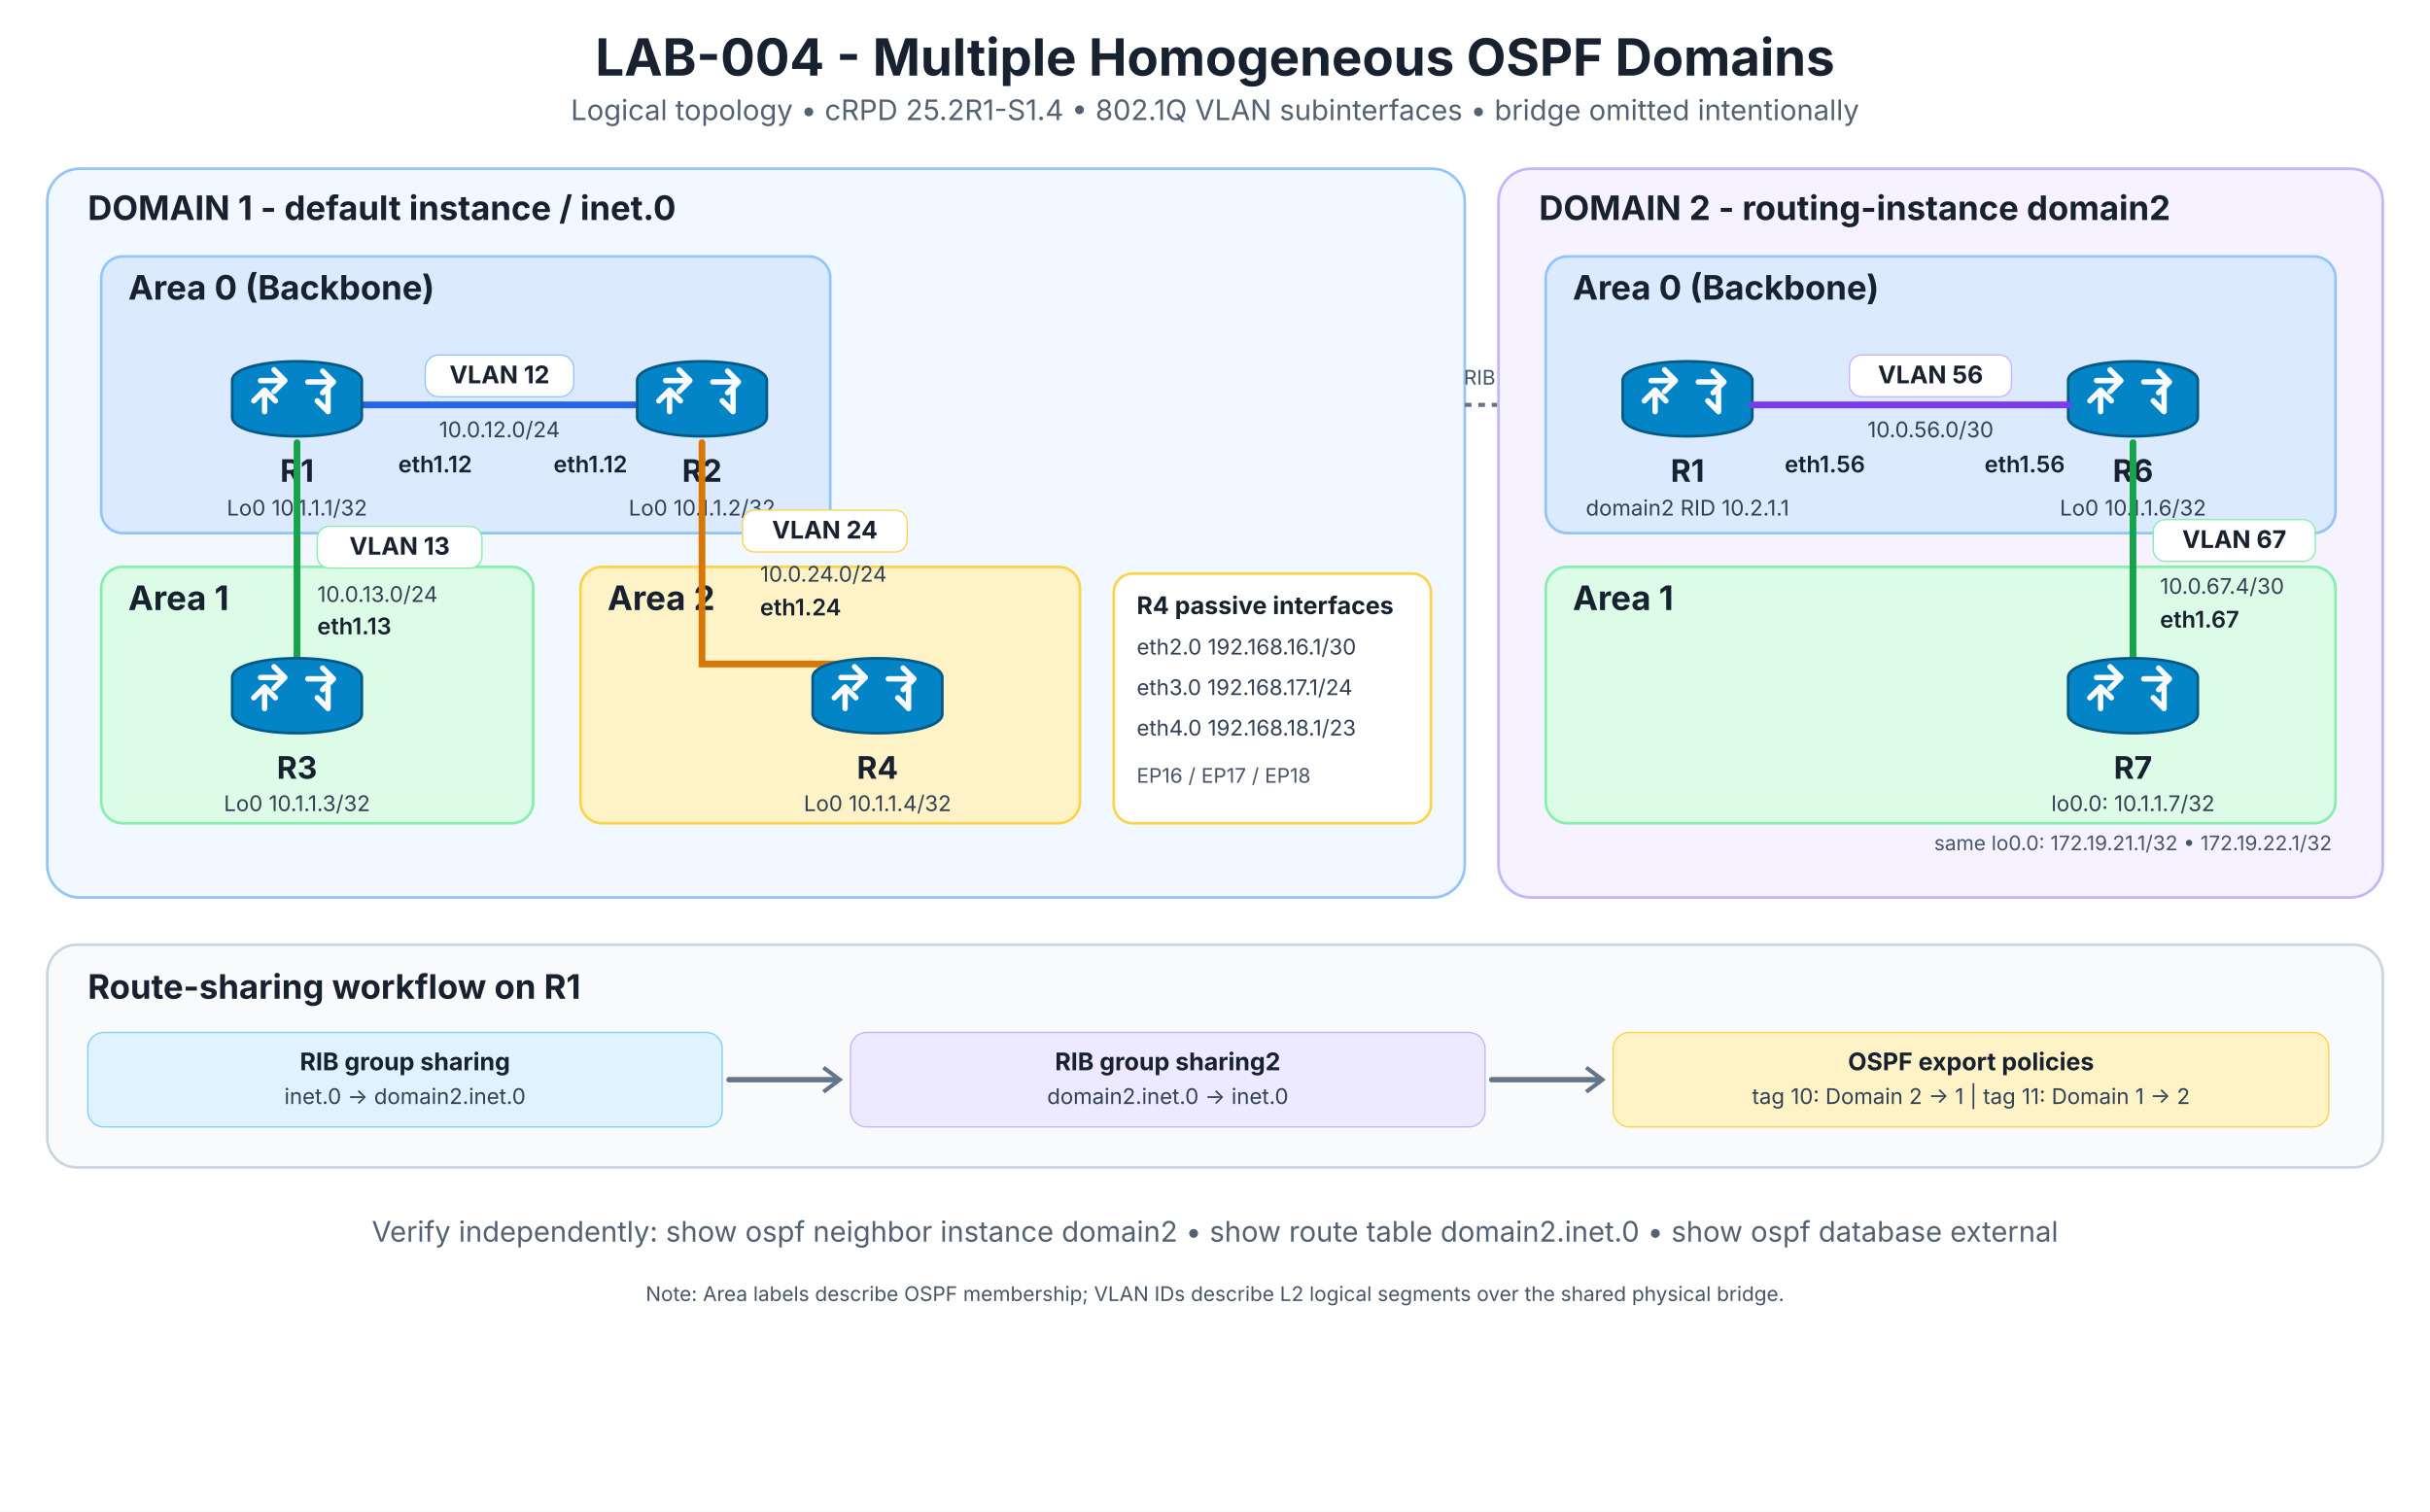
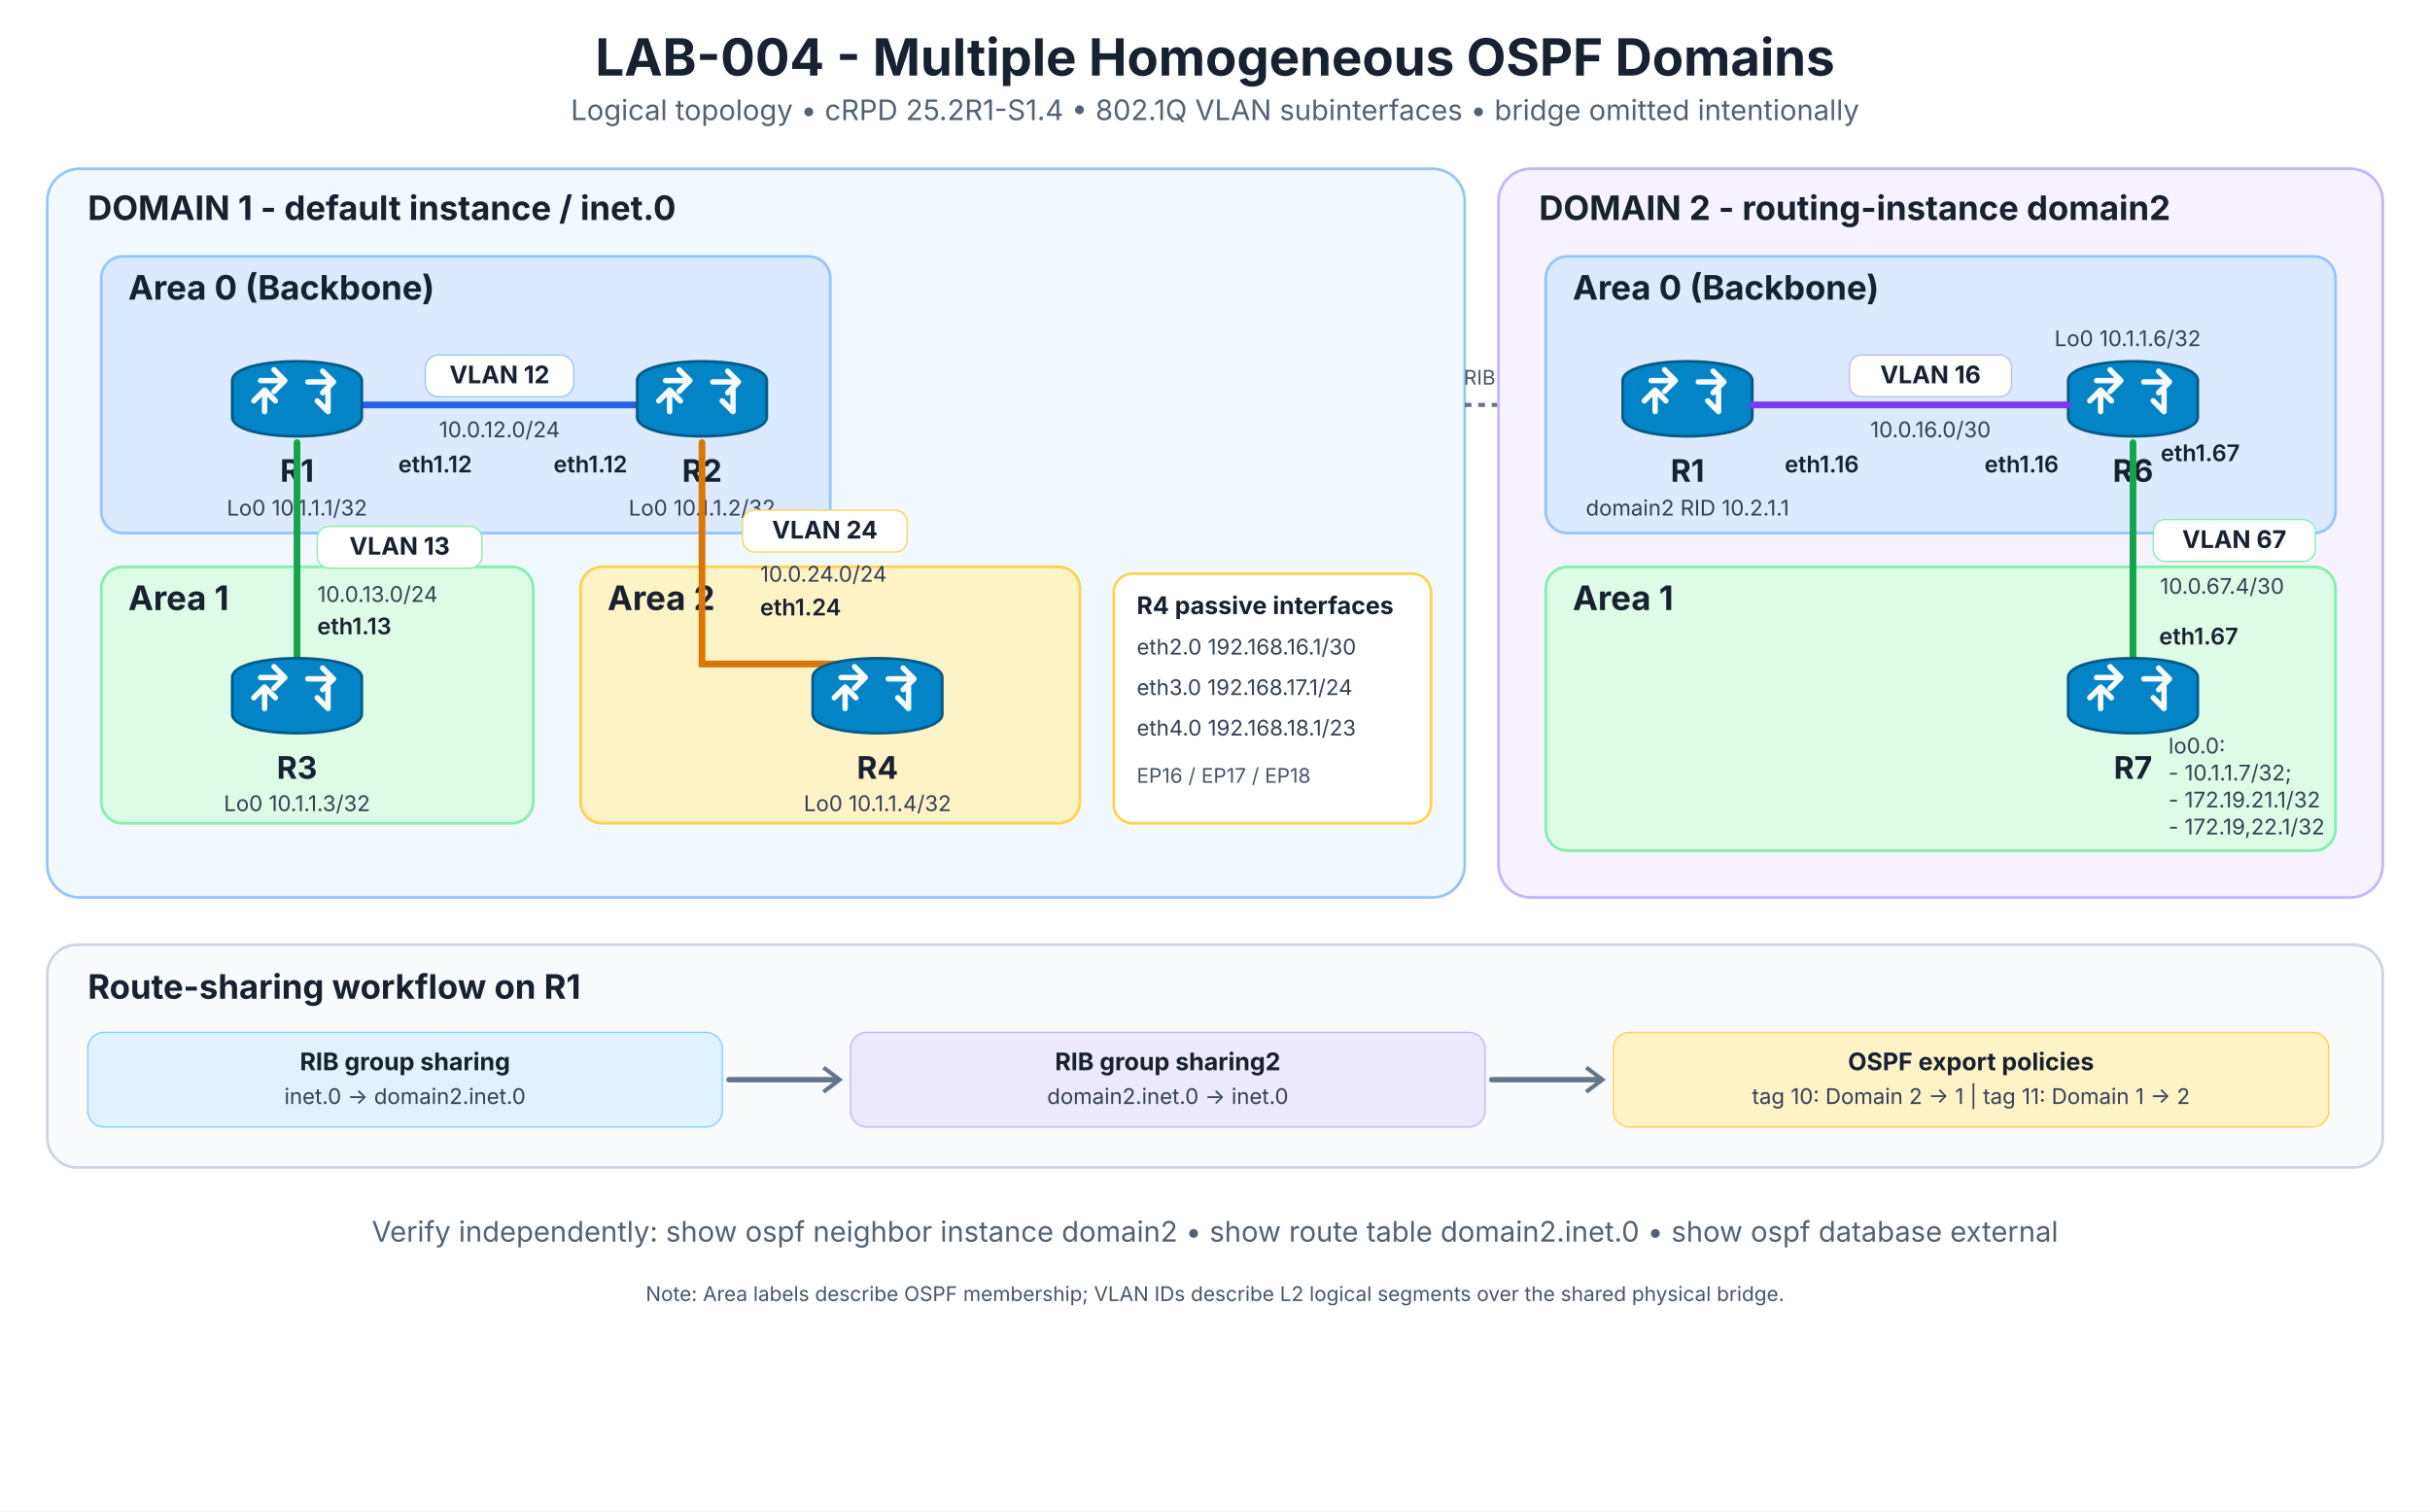
- <svg xmlns="http://www.w3.org/2000/svg" width="1800" height="1120" viewBox="0 0 1800 1120">
-   <defs>
-     <style>
+ <svg xmlns="http://www.w3.org/2000/svg" width="1800" height="1120" viewBox="0 0 1800 1120" version="1.1" id="svg59">
+   <defs id="defs3">
+     <style id="style1">
 text{font-family:Inter,Arial,sans-serif;fill:#17212f} .title{font-size:38px;font-weight:700}.subtitle{font-size:21px;fill:#536273}
 .areaTitle{font-size:25px;font-weight:700}.areaSub{font-size:17px;fill:#465568}.rt{font-size:23px;font-weight:700}.desc{font-size:17px;fill:#425166}.if{font-size:17px;font-weight:600}.ip{font-size:16px;fill:#334155}.vlan{font-size:18px;font-weight:700}.tiny{font-size:15px;fill:#475569}
 .edge{fill:none;stroke-width:5;stroke-linecap:round}.edge2{fill:none;stroke-width:4;stroke-linecap:round}
 </style>
    <g id="router">
-       <ellipse cx="0" cy="9" rx="48" ry="13" fill="#075985" />
-       <path d="M-48,9 L-48,-18 C-48,-37 48,-37 48,-18 L48,9 C48,28 -48,28 -48,9Z" fill="#0284c7" stroke="#075985" stroke-width="2" />
-       <path d="M-27,-18 l18,0 -8,-8 M-9,-18 l-8,8 M8,-17 l19,0 -8,-8 M27,-17 l-8,8 M-24,5 l0,-16 -8,8 M-24,-11 l8,8 M23,-11 l0,16 -8,-8 M23,5 l-8,-8" fill="none" stroke="#f8fafc" stroke-width="4" stroke-linecap="round" stroke-linejoin="round" />
+       <ellipse cx="0" cy="9" rx="48" ry="13" fill="#075985" id="ellipse1" />
+       <path d="M-48,9 L-48,-18 C-48,-37 48,-37 48,-18 L48,9 C48,28 -48,28 -48,9Z" fill="#0284c7" stroke="#075985" stroke-width="2" id="path1" />
+       <path d="M-27,-18 l18,0 -8,-8 M-9,-18 l-8,8 M8,-17 l19,0 -8,-8 M27,-17 l-8,8 M-24,5 l0,-16 -8,8 M-24,-11 l8,8 M23,-11 l0,16 -8,-8 M23,5 l-8,-8" fill="none" stroke="#f8fafc" stroke-width="4" stroke-linecap="round" stroke-linejoin="round" id="path2" />
    </g>
    <g id="pc">
-       <rect x="-28" y="-22" width="56" height="40" rx="5" fill="#e2e8f0" stroke="#475569" stroke-width="3" />
-       <rect x="-21" y="-15" width="42" height="26" fill="#f8fafc" stroke="#94a3b8" />
-       <path d="M0 18 v9 M-12 28 h24" stroke="#475569" stroke-width="4" stroke-linecap="round" />
+       <rect x="-28" y="-22" width="56" height="40" rx="5" fill="#e2e8f0" stroke="#475569" stroke-width="3" id="rect2" />
+       <rect x="-21" y="-15" width="42" height="26" fill="#f8fafc" stroke="#94a3b8" id="rect3" />
+       <path d="M0 18 v9 M-12 28 h24" stroke="#475569" stroke-width="4" stroke-linecap="round" id="path3" />
    </g>
  </defs>
-   <rect width="1800" height="1120" fill="#ffffff" />
-   <text x="900" y="56" text-anchor="middle" class="title">LAB-004 - Multiple Homogeneous OSPF Domains</text>
-   <text x="900" y="89" text-anchor="middle" class="subtitle">Logical topology • cRPD 25.2R1-S1.4 • 802.1Q VLAN subinterfaces • bridge omitted intentionally</text>
-   <rect x="35" y="125" width="1050" height="540" rx="24" fill="#f2f8ff" stroke="#93c5fd" stroke-width="2" />
-   <text x="65" y="163" class="areaTitle" fill="#1d4ed8">DOMAIN 1 - default instance / inet.0</text>
-   <rect x="75" y="190" width="540" height="205" rx="16" fill="#dbeafe" stroke="#93c5fd" stroke-width="2" />
-   <text x="95" y="222" class="areaTitle" fill="#1d4ed8">Area 0 (Backbone)</text>
-   <rect x="75" y="420" width="320" height="190" rx="16" fill="#dcfce7" stroke="#86efac" stroke-width="2" />
-   <text x="95" y="452" class="areaTitle" fill="#166534">Area 1</text>
-   <rect x="430" y="420" width="370" height="190" rx="16" fill="#fef3c7" stroke="#fcd34d" stroke-width="2" />
-   <text x="450" y="452" class="areaTitle" fill="#92400e">Area 2</text>
-   <rect x="1110" y="125" width="655" height="540" rx="24" fill="#f7f2ff" stroke="#c4b5fd" stroke-width="2" />
-   <text x="1140" y="163" class="areaTitle" fill="#6d28d9">DOMAIN 2 - routing-instance domain2</text>
-   <rect x="1145" y="190" width="585" height="205" rx="16" fill="#dbeafe" stroke="#93c5fd" stroke-width="2" />
-   <text x="1165" y="222" class="areaTitle" fill="#1d4ed8">Area 0 (Backbone)</text>
-   <rect x="1145" y="420" width="585" height="190" rx="16" fill="#dcfce7" stroke="#86efac" stroke-width="2" />
-   <text x="1165" y="452" class="areaTitle" fill="#166534">Area 1</text>
-   <path d="M268 300 H472" class="edge" stroke="#2563eb" />
-   <rect x="315" y="263" width="110" height="31" rx="10" fill="#ffffff" stroke="#93c5fd" />
-   <text x="370" y="284" text-anchor="middle" class="vlan" fill="#1d4ed8">VLAN 12</text>
-   <text x="370" y="324" text-anchor="middle" class="ip">10.0.12.0/24</text>
-   <text x="295" y="350" class="if">eth1.12</text>
-   <text x="410" y="350" class="if">eth1.12</text>
-   <use href="#router" x="220" y="300" />
-   <text x="220" y="357" text-anchor="middle" class="rt">R1</text>
-   <text x="220" y="382" text-anchor="middle" class="ip">Lo0 10.1.1.1/32</text>
-   <use href="#router" x="520" y="300" />
-   <text x="520" y="357" text-anchor="middle" class="rt">R2</text>
-   <text x="520" y="382" text-anchor="middle" class="ip">Lo0 10.1.1.2/32</text>
-   <path d="M220 328 V492" class="edge" stroke="#16a34a" />
-   <rect x="235" y="390" width="122" height="31" rx="9" fill="#fff" stroke="#86efac" />
-   <text x="296" y="411" text-anchor="middle" class="vlan" fill="#166534">VLAN 13</text>
-   <text x="235" y="446" class="ip">10.0.13.0/24</text>
-   <text x="235" y="470" class="if">eth1.13</text>
-   <use href="#router" x="220" y="520" />
-   <text x="220" y="577" text-anchor="middle" class="rt">R3</text>
-   <text x="220" y="601" text-anchor="middle" class="ip">Lo0 10.1.1.3/32</text>
-   <path d="M520 328 V492 H650" class="edge" stroke="#d97706" />
-   <rect x="550" y="378" width="122" height="31" rx="9" fill="#fff" stroke="#fcd34d" />
-   <text x="611" y="399" text-anchor="middle" class="vlan" fill="#92400e">VLAN 24</text>
-   <text x="563" y="431" class="ip">10.0.24.0/24</text>
-   <text x="563" y="456" class="if">eth1.24</text>
-   <use href="#router" x="650" y="520" />
-   <text x="650" y="577" text-anchor="middle" class="rt">R4</text>
-   <text x="650" y="601" text-anchor="middle" class="ip">Lo0 10.1.1.4/32</text>
-   <rect x="825" y="425" width="235" height="185" rx="14" fill="#fff" stroke="#fcd34d" stroke-width="2" />
-   <text x="842" y="455" class="vlan" fill="#92400e">R4 passive interfaces</text>
-   <text x="842" y="485" class="ip">eth2.0  192.168.16.1/30</text>
-   <text x="842" y="515" class="ip">eth3.0  192.168.17.1/24</text>
-   <text x="842" y="545" class="ip">eth4.0  192.168.18.1/23</text>
-   <text x="842" y="580" class="tiny">EP16 / EP17 / EP18</text>
-   <use href="#router" x="1250" y="300" />
-   <text x="1250" y="357" text-anchor="middle" class="rt">R1</text>
-   <text x="1250" y="382" text-anchor="middle" class="ip">domain2 RID 10.2.1.1</text>
-   <use href="#router" x="1580" y="300" />
-   <text x="1580" y="357" text-anchor="middle" class="rt">R6</text>
-   <text x="1580" y="382" text-anchor="middle" class="ip">Lo0 10.1.1.6/32</text>
-   <path d="M1298 300 H1532" class="edge" stroke="#7c3aed" />
-   <rect x="1370" y="263" width="120" height="31" rx="9" fill="#fff" stroke="#c4b5fd" />
-   <text x="1430" y="284" text-anchor="middle" class="vlan" fill="#6d28d9">VLAN 56</text>
-   <text x="1430" y="324" text-anchor="middle" class="ip">10.0.56.0/30</text>
-   <text x="1322" y="350" class="if">eth1.56</text>
-   <text x="1470" y="350" class="if">eth1.56</text>
-   <path d="M1580 328 V492" class="edge" stroke="#16a34a" />
-   <rect x="1595" y="385" width="120" height="31" rx="9" fill="#fff" stroke="#86efac" />
-   <text x="1655" y="406" text-anchor="middle" class="vlan" fill="#166534">VLAN 67</text>
-   <text x="1600" y="440" class="ip">10.0.67.4/30</text>
-   <text x="1600" y="465" class="if">eth1.67</text>
-   <use href="#router" x="1580" y="520" />
-   <text x="1580" y="577" text-anchor="middle" class="rt">R7</text>
-   <text x="1580" y="601" text-anchor="middle" class="ip">lo0.0: 10.1.1.7/32</text>
-   <text x="1580" y="630" text-anchor="middle" class="tiny">same lo0.0: 172.19.21.1/32 • 172.19.22.1/32</text>
-   <path d="M1085 300 H1109" stroke="#64748b" stroke-width="3" stroke-dasharray="5 5" />
-   <text x="1096" y="285" text-anchor="middle" class="tiny">RIB</text>
-   <rect x="35" y="700" width="1730" height="165" rx="22" fill="#f8fafc" stroke="#cbd5e1" stroke-width="2" />
-   <text x="65" y="740" class="areaTitle">Route-sharing workflow on R1</text>
-   <rect x="65" y="765" width="470" height="70" rx="12" fill="#e0f2fe" stroke="#7dd3fc" />
-   <text x="300" y="793" text-anchor="middle" class="vlan">RIB group sharing</text>
-   <text x="300" y="818" text-anchor="middle" class="ip">inet.0 → domain2.inet.0</text>
-   <path d="M540 800 H620" class="edge2" stroke="#64748b" />
-   <path d="M610 791 l12 9 -12 9" fill="none" stroke="#64748b" stroke-width="3" />
-   <rect x="630" y="765" width="470" height="70" rx="12" fill="#ede9fe" stroke="#c4b5fd" />
-   <text x="865" y="793" text-anchor="middle" class="vlan">RIB group sharing2</text>
-   <text x="865" y="818" text-anchor="middle" class="ip">domain2.inet.0 → inet.0</text>
-   <path d="M1105 800 H1185" class="edge2" stroke="#64748b" />
-   <path d="M1175 791 l12 9 -12 9" fill="none" stroke="#64748b" stroke-width="3" />
-   <rect x="1195" y="765" width="530" height="70" rx="12" fill="#fef3c7" stroke="#fcd34d" />
-   <text x="1460" y="793" text-anchor="middle" class="vlan">OSPF export policies</text>
-   <text x="1460" y="818" text-anchor="middle" class="ip">tag 10: Domain 2 → 1 | tag 11: Domain 1 → 2</text>
-   <text x="900" y="920" text-anchor="middle" class="subtitle">Verify independently: show ospf neighbor instance domain2 • show route table domain2.inet.0 • show ospf database external</text>
-   <text x="900" y="964" text-anchor="middle" class="tiny">Note: Area labels describe OSPF membership; VLAN IDs describe L2 logical segments over the shared physical bridge.</text>
+   <rect width="1800" height="1120" fill="#ffffff" id="rect4" />
+   <text x="900" y="56" text-anchor="middle" class="title" id="text4">LAB-004 - Multiple Homogeneous OSPF Domains</text>
+   <text x="900" y="89" text-anchor="middle" class="subtitle" id="text5">Logical topology • cRPD 25.2R1-S1.4 • 802.1Q VLAN subinterfaces • bridge omitted intentionally</text>
+   <rect x="35" y="125" width="1050" height="540" rx="24" fill="#f2f8ff" stroke="#93c5fd" stroke-width="2" id="rect5" />
+   <text x="65" y="163" class="areaTitle" fill="#1d4ed8" id="text6">DOMAIN 1 - default instance / inet.0</text>
+   <rect x="75" y="190" width="540" height="205" rx="16" fill="#dbeafe" stroke="#93c5fd" stroke-width="2" id="rect6" />
+   <text x="95" y="222" class="areaTitle" fill="#1d4ed8" id="text7">Area 0 (Backbone)</text>
+   <rect x="75" y="420" width="320" height="190" rx="16" fill="#dcfce7" stroke="#86efac" stroke-width="2" id="rect7" />
+   <text x="95" y="452" class="areaTitle" fill="#166534" id="text8">Area 1</text>
+   <rect x="430" y="420" width="370" height="190" rx="16" fill="#fef3c7" stroke="#fcd34d" stroke-width="2" id="rect8" />
+   <text x="450" y="452" class="areaTitle" fill="#92400e" id="text9">Area 2</text>
+   <rect x="1110" y="125" width="655" height="540" rx="24" fill="#f7f2ff" stroke="#c4b5fd" stroke-width="2" id="rect9" />
+   <text x="1140" y="163" class="areaTitle" fill="#6d28d9" id="text10">DOMAIN 2 - routing-instance domain2</text>
+   <rect x="1145" y="190" width="585" height="205" rx="16" fill="#dbeafe" stroke="#93c5fd" stroke-width="2" id="rect10" />
+   <text x="1165" y="222" class="areaTitle" fill="#1d4ed8" id="text11">Area 0 (Backbone)</text>
+   <rect x="1145.052" y="420.052" width="584.896" height="210.27" rx="15.997" fill="#dcfce7" stroke="#86efac" stroke-width="2.104" id="rect11" />
+   <text x="1165" y="452" class="areaTitle" fill="#166534" id="text12">Area 1</text>
+   <path d="M268 300 H472" class="edge" stroke="#2563eb" id="path12" />
+   <rect x="315" y="263" width="110" height="31" rx="10" fill="#ffffff" stroke="#93c5fd" id="rect12" />
+   <text x="370" y="284" text-anchor="middle" class="vlan" fill="#1d4ed8" id="text13">VLAN 12</text>
+   <text x="370" y="324" text-anchor="middle" class="ip" id="text14">10.0.12.0/24</text>
+   <text x="295" y="350" class="if" id="text15">eth1.12</text>
+   <text x="410" y="350" class="if" id="text16">eth1.12</text>
+   <use href="#router" x="220" y="300" id="use16" />
+   <text x="220" y="357" text-anchor="middle" class="rt" id="text17">R1</text>
+   <text x="220" y="382" text-anchor="middle" class="ip" id="text18">Lo0 10.1.1.1/32</text>
+   <use href="#router" x="520" y="300" id="use18" />
+   <text x="520" y="357" text-anchor="middle" class="rt" id="text19">R2</text>
+   <text x="520" y="382" text-anchor="middle" class="ip" id="text20">Lo0 10.1.1.2/32</text>
+   <path d="M220 328 V492" class="edge" stroke="#16a34a" id="path20" />
+   <rect x="235" y="390" width="122" height="31" rx="9" fill="#fff" stroke="#86efac" id="rect20" />
+   <text x="296" y="411" text-anchor="middle" class="vlan" fill="#166534" id="text21">VLAN 13</text>
+   <text x="235" y="446" class="ip" id="text22">10.0.13.0/24</text>
+   <text x="235" y="470" class="if" id="text23">eth1.13</text>
+   <use href="#router" x="220" y="520" id="use23" />
+   <text x="220" y="577" text-anchor="middle" class="rt" id="text24">R3</text>
+   <text x="220" y="601" text-anchor="middle" class="ip" id="text25">Lo0 10.1.1.3/32</text>
+   <path d="M520 328 V492 H650" class="edge" stroke="#d97706" id="path25" />
+   <rect x="550" y="378" width="122" height="31" rx="9" fill="#fff" stroke="#fcd34d" id="rect25" />
+   <text x="611" y="399" text-anchor="middle" class="vlan" fill="#92400e" id="text26">VLAN 24</text>
+   <text x="563" y="431" class="ip" id="text27">10.0.24.0/24</text>
+   <text x="563" y="456" class="if" id="text28">eth1.24</text>
+   <use href="#router" x="650" y="520" id="use28" />
+   <text x="650" y="577" text-anchor="middle" class="rt" id="text29">R4</text>
+   <text x="650" y="601" text-anchor="middle" class="ip" id="text30">Lo0 10.1.1.4/32</text>
+   <rect x="825" y="425" width="235" height="185" rx="14" fill="#fff" stroke="#fcd34d" stroke-width="2" id="rect30" />
+   <text x="842" y="455" class="vlan" fill="#92400e" id="text31">R4 passive interfaces</text>
+   <text x="842" y="485" class="ip" id="text32">eth2.0  192.168.16.1/30</text>
+   <text x="842" y="515" class="ip" id="text33">eth3.0  192.168.17.1/24</text>
+   <text x="842" y="545" class="ip" id="text34">eth4.0  192.168.18.1/23</text>
+   <text x="842" y="580" class="tiny" id="text35">EP16 / EP17 / EP18</text>
+   <use href="#router" x="1250" y="300" id="use35" />
+   <text x="1250" y="357" text-anchor="middle" class="rt" id="text36">R1</text>
+   <text x="1250" y="382" text-anchor="middle" class="ip" id="text37">domain2 RID 10.2.1.1</text>
+   <use href="#router" x="1580" y="300" id="use37" />
+   <text x="1580" y="357" text-anchor="middle" class="rt" id="text38">R6</text>
+   <text x="1576.057" y="256.469" text-anchor="middle" class="ip" id="text39">Lo0 10.1.1.6/32</text>
+   <path d="M1298 300 H1532" class="edge" stroke="#7c3aed" id="path39" />
+   <rect x="1370" y="263" width="120" height="31" rx="9" fill="#fff" stroke="#c4b5fd" id="rect39" />
+   <text x="1430" y="284" text-anchor="middle" class="vlan" fill="#6d28d9" id="text40">VLAN 16</text>
+   <text x="1430" y="324" text-anchor="middle" class="ip" id="text41">10.0.16.0/30</text>
+   <text x="1322" y="350" class="if" id="text42">eth1.16</text>
+   <text x="1470" y="350" class="if" id="text43">eth1.16</text>
+   <path d="M1580 328 V492" class="edge" stroke="#16a34a" id="path43" />
+   <rect x="1595" y="385" width="120" height="31" rx="9" fill="#fff" stroke="#86efac" id="rect43" />
+   <text x="1655" y="406" text-anchor="middle" class="vlan" fill="#166534" id="text44">VLAN 67</text>
+   <text x="1600" y="440" class="ip" id="text45">10.0.67.4/30</text>
+   <text x="1599.343" y="477.487" class="if" id="text46">eth1.67</text>
+   <text x="1600.488" y="341.686" class="if" id="text46-6" style="font-weight:600;font-size:17px;font-family:Inter, Arial, sans-serif;fill:#17212f">eth1.67</text>
+   <use href="#router" x="1580" y="520" id="use46" />
+   <text x="1580" y="577" text-anchor="middle" class="rt" id="text47">R7</text>
+   <text x="1606.289" y="558.28" text-anchor="middle" class="ip" id="text48" style="text-align:start;text-anchor:start">
+     <tspan id="tspan62" x="1606.289" y="558.28">lo0.0:</tspan>
+     <tspan x="1606.289" y="578.28" id="tspan63">- 10.1.1.7/32;</tspan>
+     <tspan x="1606.289" y="598.28" id="tspan64">- 172.19.21.1/32</tspan>
+     <tspan x="1606.289" y="618.28" id="tspan65">- 172.19,22.1/32</tspan>
+   </text>
+   <path d="M1085 300 H1109" stroke="#64748b" stroke-width="3" stroke-dasharray="5 5" id="path49" />
+   <text x="1096" y="285" text-anchor="middle" class="tiny" id="text50">RIB</text>
+   <rect x="35" y="700" width="1730" height="165" rx="22" fill="#f8fafc" stroke="#cbd5e1" stroke-width="2" id="rect50" />
+   <text x="65" y="740" class="areaTitle" id="text51">Route-sharing workflow on R1</text>
+   <rect x="65" y="765" width="470" height="70" rx="12" fill="#e0f2fe" stroke="#7dd3fc" id="rect51" />
+   <text x="300" y="793" text-anchor="middle" class="vlan" id="text52">RIB group sharing</text>
+   <text x="300" y="818" text-anchor="middle" class="ip" id="text53">inet.0 → domain2.inet.0</text>
+   <path d="M540 800 H620" class="edge2" stroke="#64748b" id="path53" />
+   <path d="M610 791 l12 9 -12 9" fill="none" stroke="#64748b" stroke-width="3" id="path54" />
+   <rect x="630" y="765" width="470" height="70" rx="12" fill="#ede9fe" stroke="#c4b5fd" id="rect54" />
+   <text x="865" y="793" text-anchor="middle" class="vlan" id="text54">RIB group sharing2</text>
+   <text x="865" y="818" text-anchor="middle" class="ip" id="text55">domain2.inet.0 → inet.0</text>
+   <path d="M1105 800 H1185" class="edge2" stroke="#64748b" id="path55" />
+   <path d="M1175 791 l12 9 -12 9" fill="none" stroke="#64748b" stroke-width="3" id="path56" />
+   <rect x="1195" y="765" width="530" height="70" rx="12" fill="#fef3c7" stroke="#fcd34d" id="rect56" />
+   <text x="1460" y="793" text-anchor="middle" class="vlan" id="text56">OSPF export policies</text>
+   <text x="1460" y="818" text-anchor="middle" class="ip" id="text57">tag 10: Domain 2 → 1 | tag 11: Domain 1 → 2</text>
+   <text x="900" y="920" text-anchor="middle" class="subtitle" id="text58">Verify independently: show ospf neighbor instance domain2 • show route table domain2.inet.0 • show ospf database external</text>
+   <text x="900" y="964" text-anchor="middle" class="tiny" id="text59">Note: Area labels describe OSPF membership; VLAN IDs describe L2 logical segments over the shared physical bridge.</text>
</svg>
